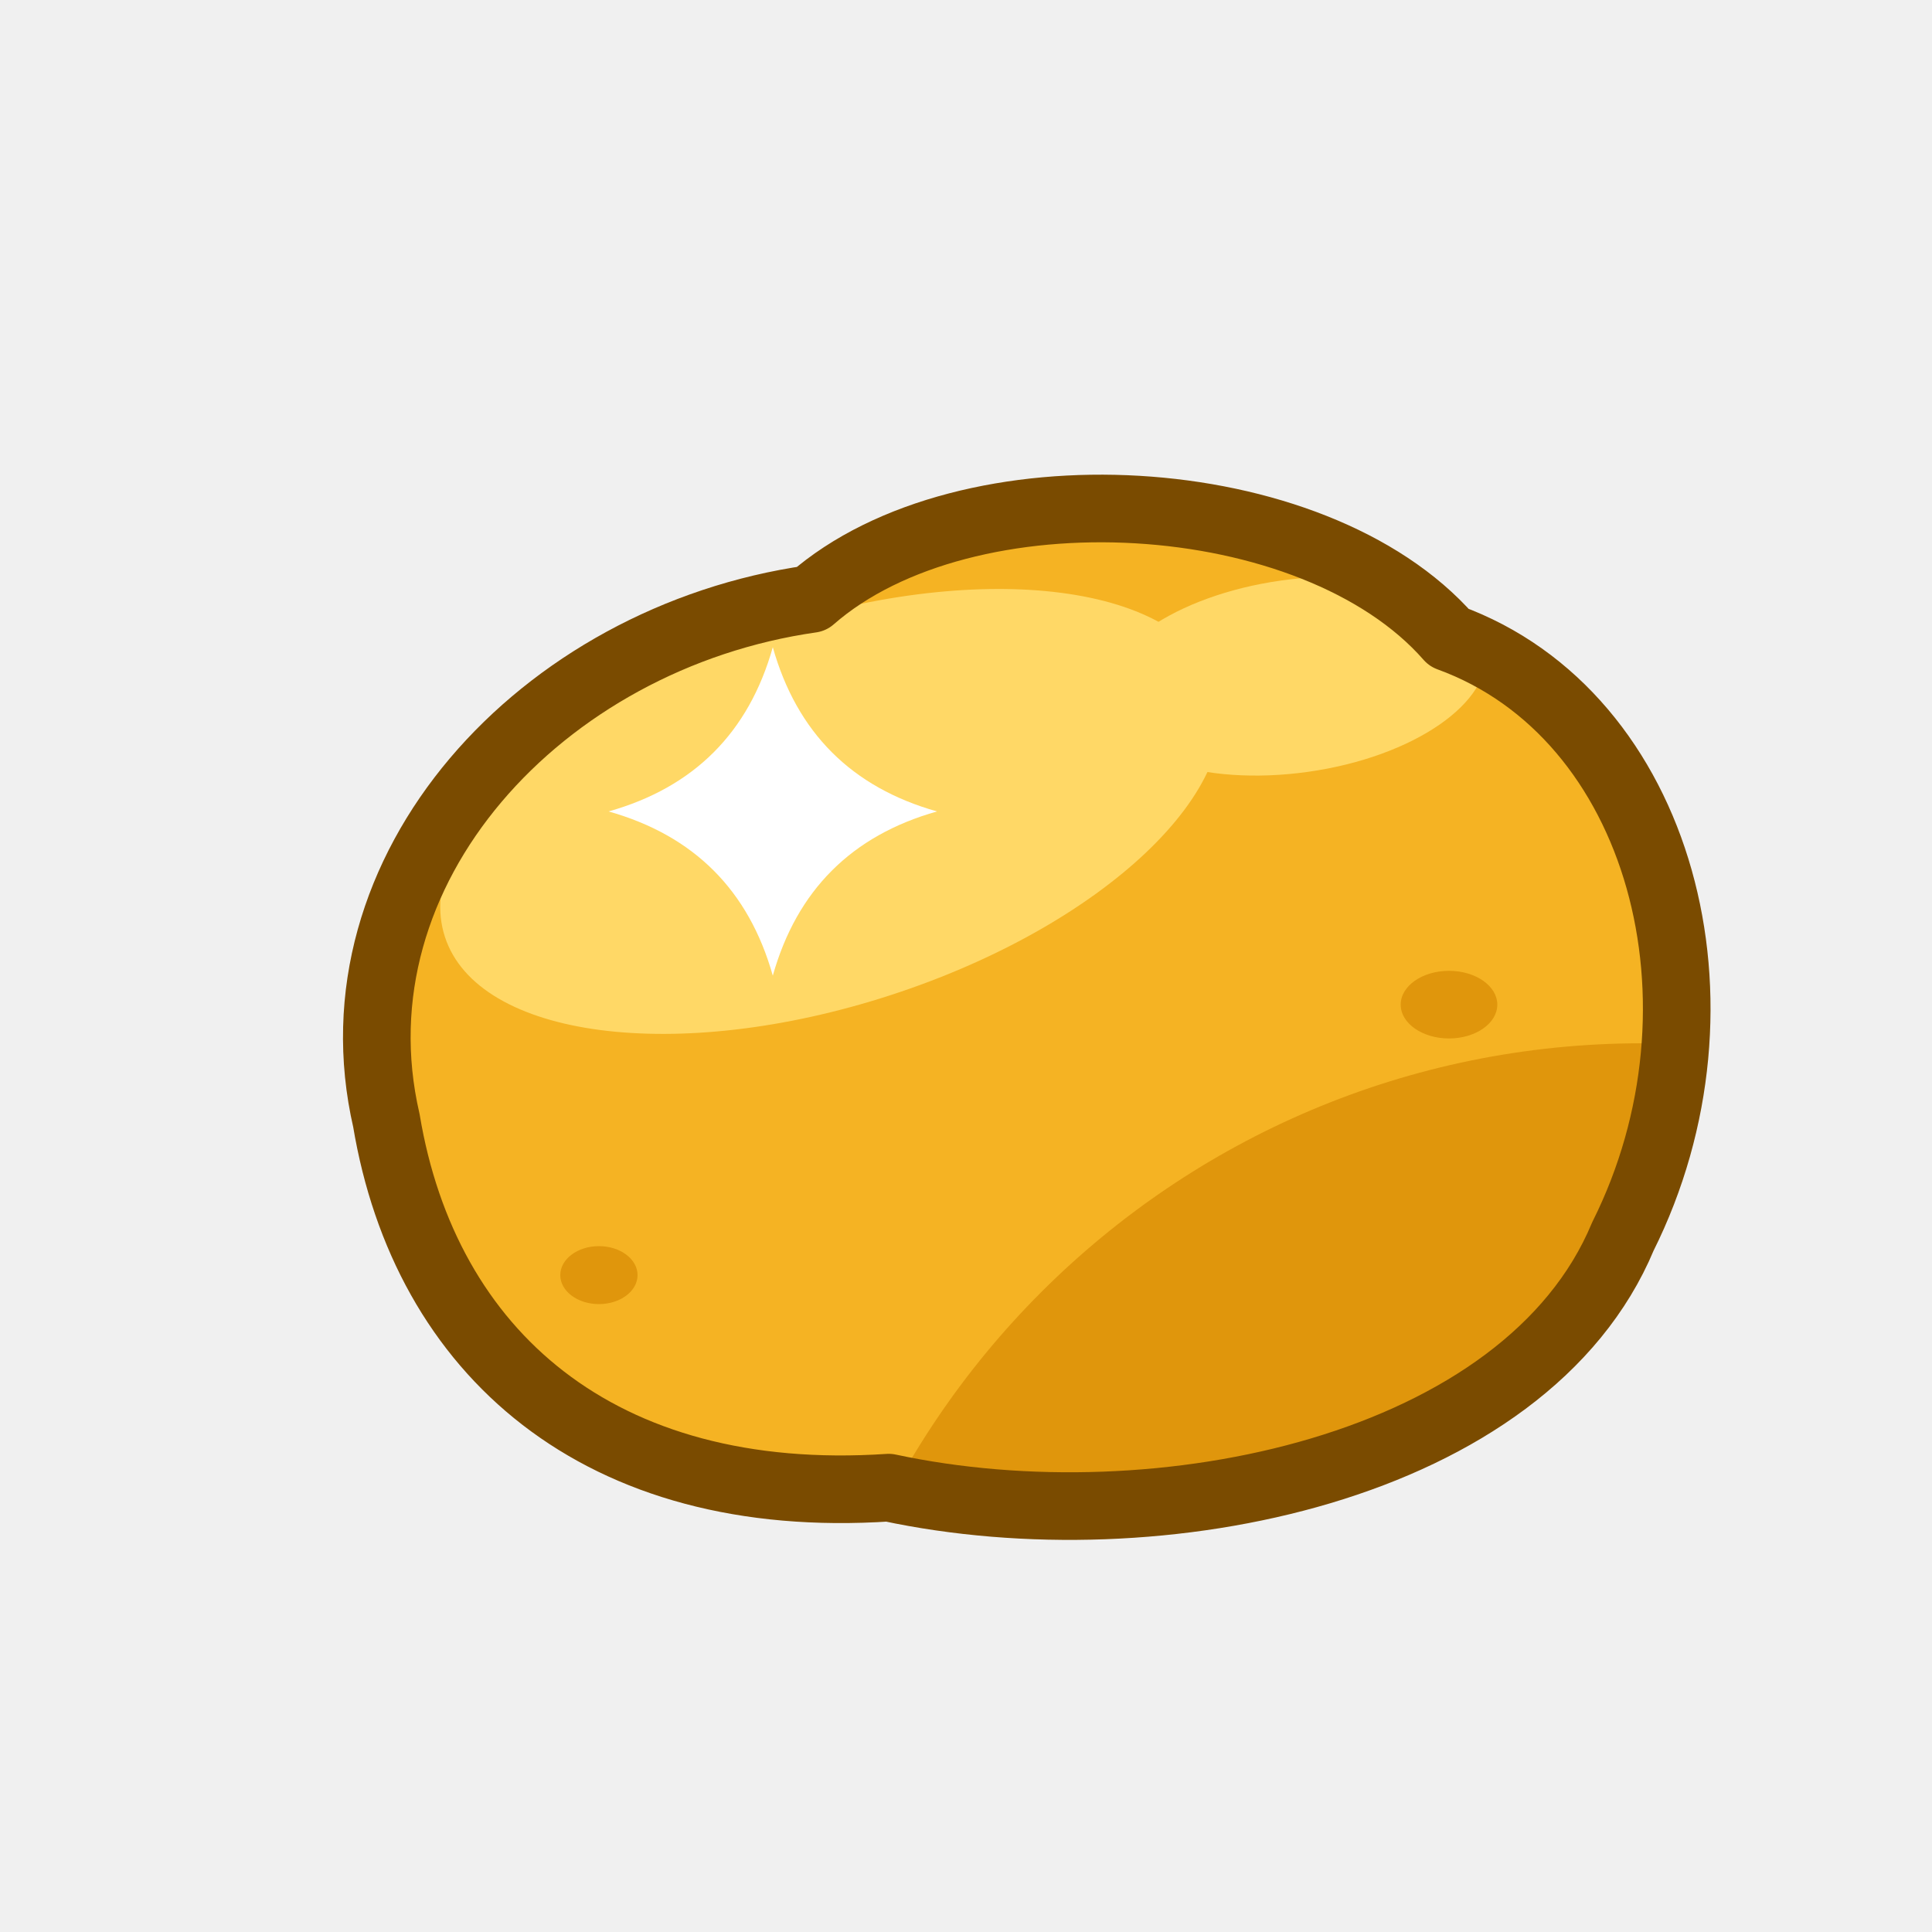
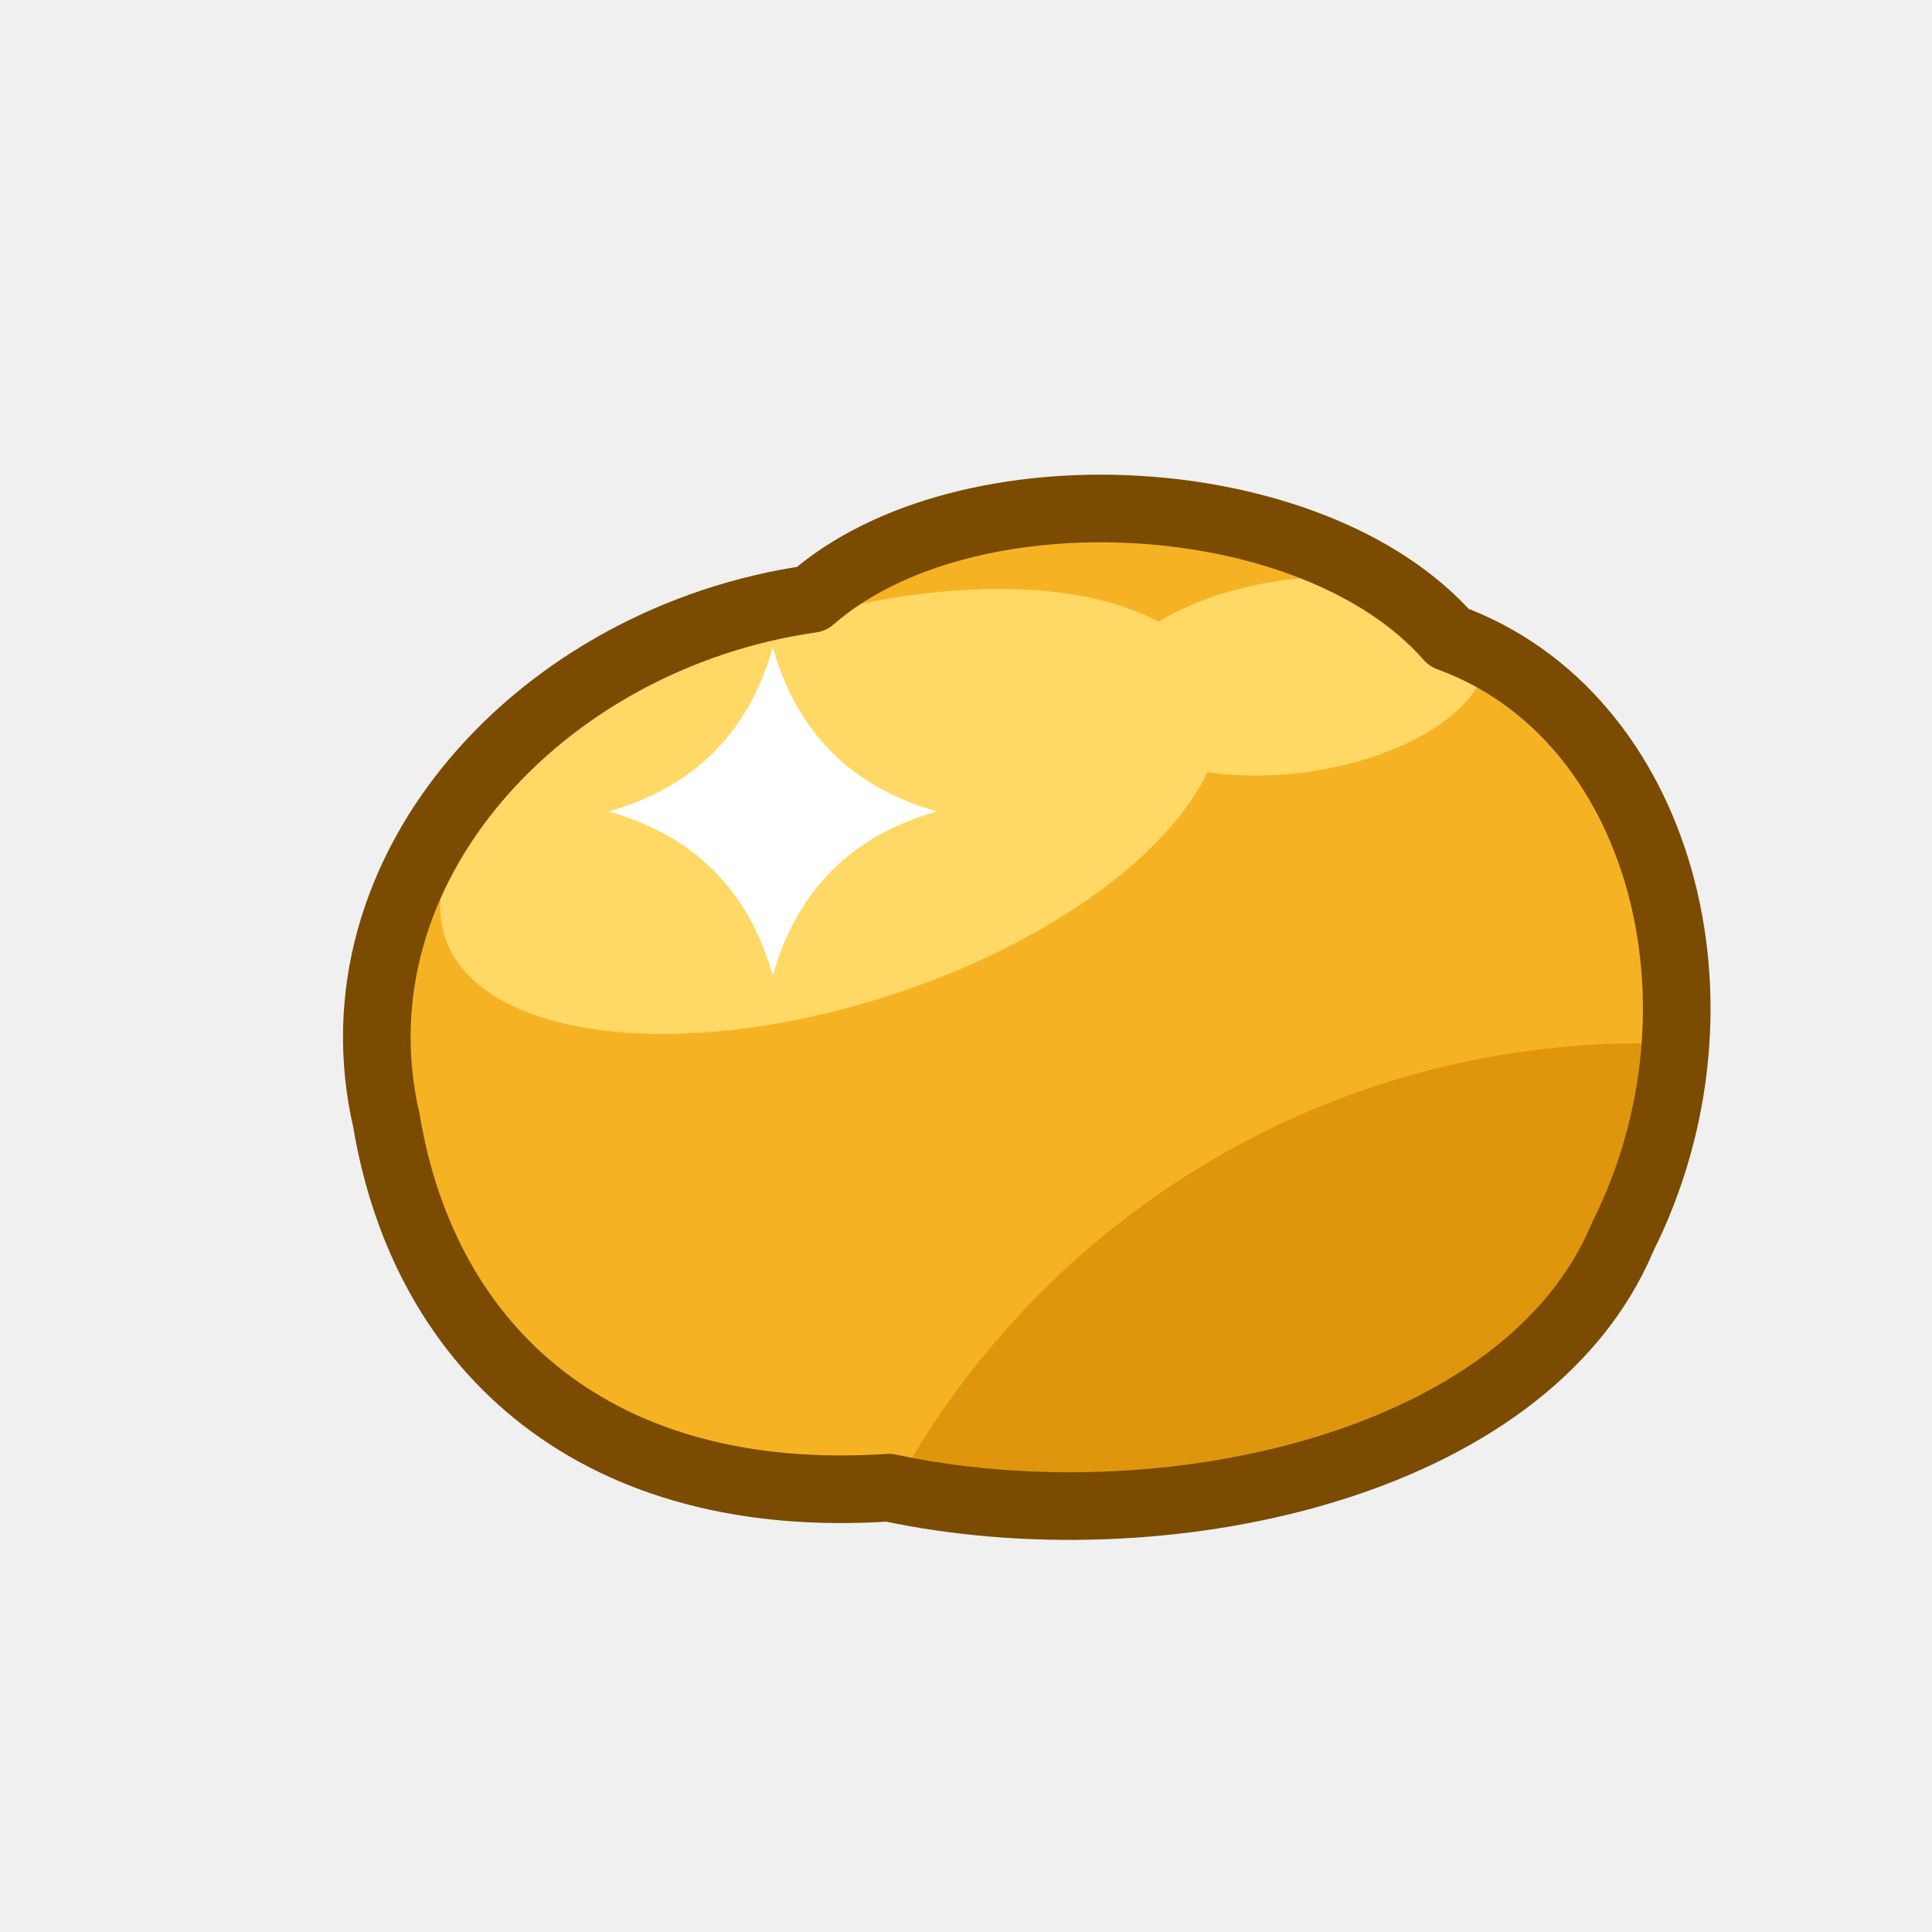
<svg xmlns="http://www.w3.org/2000/svg" viewBox="0 0 200 200" role="img" aria-label="Pépite">
  <defs>
    <clipPath id="cp-nu">
      <path d="M40,116 C34,90 56,66 84,62 C100,48 136,50 150,66 C172,74 180,104 168,128 C158,152 120,160 92,154 C62,156 44,140 40,116 Z" />
    </clipPath>
  </defs>
  <path d="M40,116 C34,90 56,66 84,62 C100,48 136,50 150,66 C172,74 180,104 168,128 C158,152 120,160 92,154 C62,156 44,140 40,116 Z" fill="#F5B323" />
  <g clip-path="url(#cp-nu)">
    <circle cx="170" cy="196" r="88" fill="#E0960C" />
    <ellipse cx="86" cy="84" rx="42" ry="20" transform="rotate(-18 86 84)" fill="#FFD866" />
    <ellipse cx="134" cy="70" rx="20" ry="10" transform="rotate(-8 134 70)" fill="#FFD866" />
-     <ellipse cx="150" cy="104" rx="5" ry="3.5" fill="#E0960C" />
-     <ellipse cx="62" cy="132" rx="4" ry="3" fill="#E0960C" />
  </g>
  <path d="M40,116 C34,90 56,66 84,62 C100,48 136,50 150,66 C172,74 180,104 168,128 C158,152 120,160 92,154 C62,156 44,140 40,116 Z" fill="none" stroke="#7A4B00" stroke-width="7" stroke-linejoin="round" />
  <path d="M80,67 Q83.74,80.26 97,84 Q83.74,87.74 80,101 Q76.26,87.74 63,84 Q76.26,80.26 80,67 Z" fill="#fff" />
</svg>
